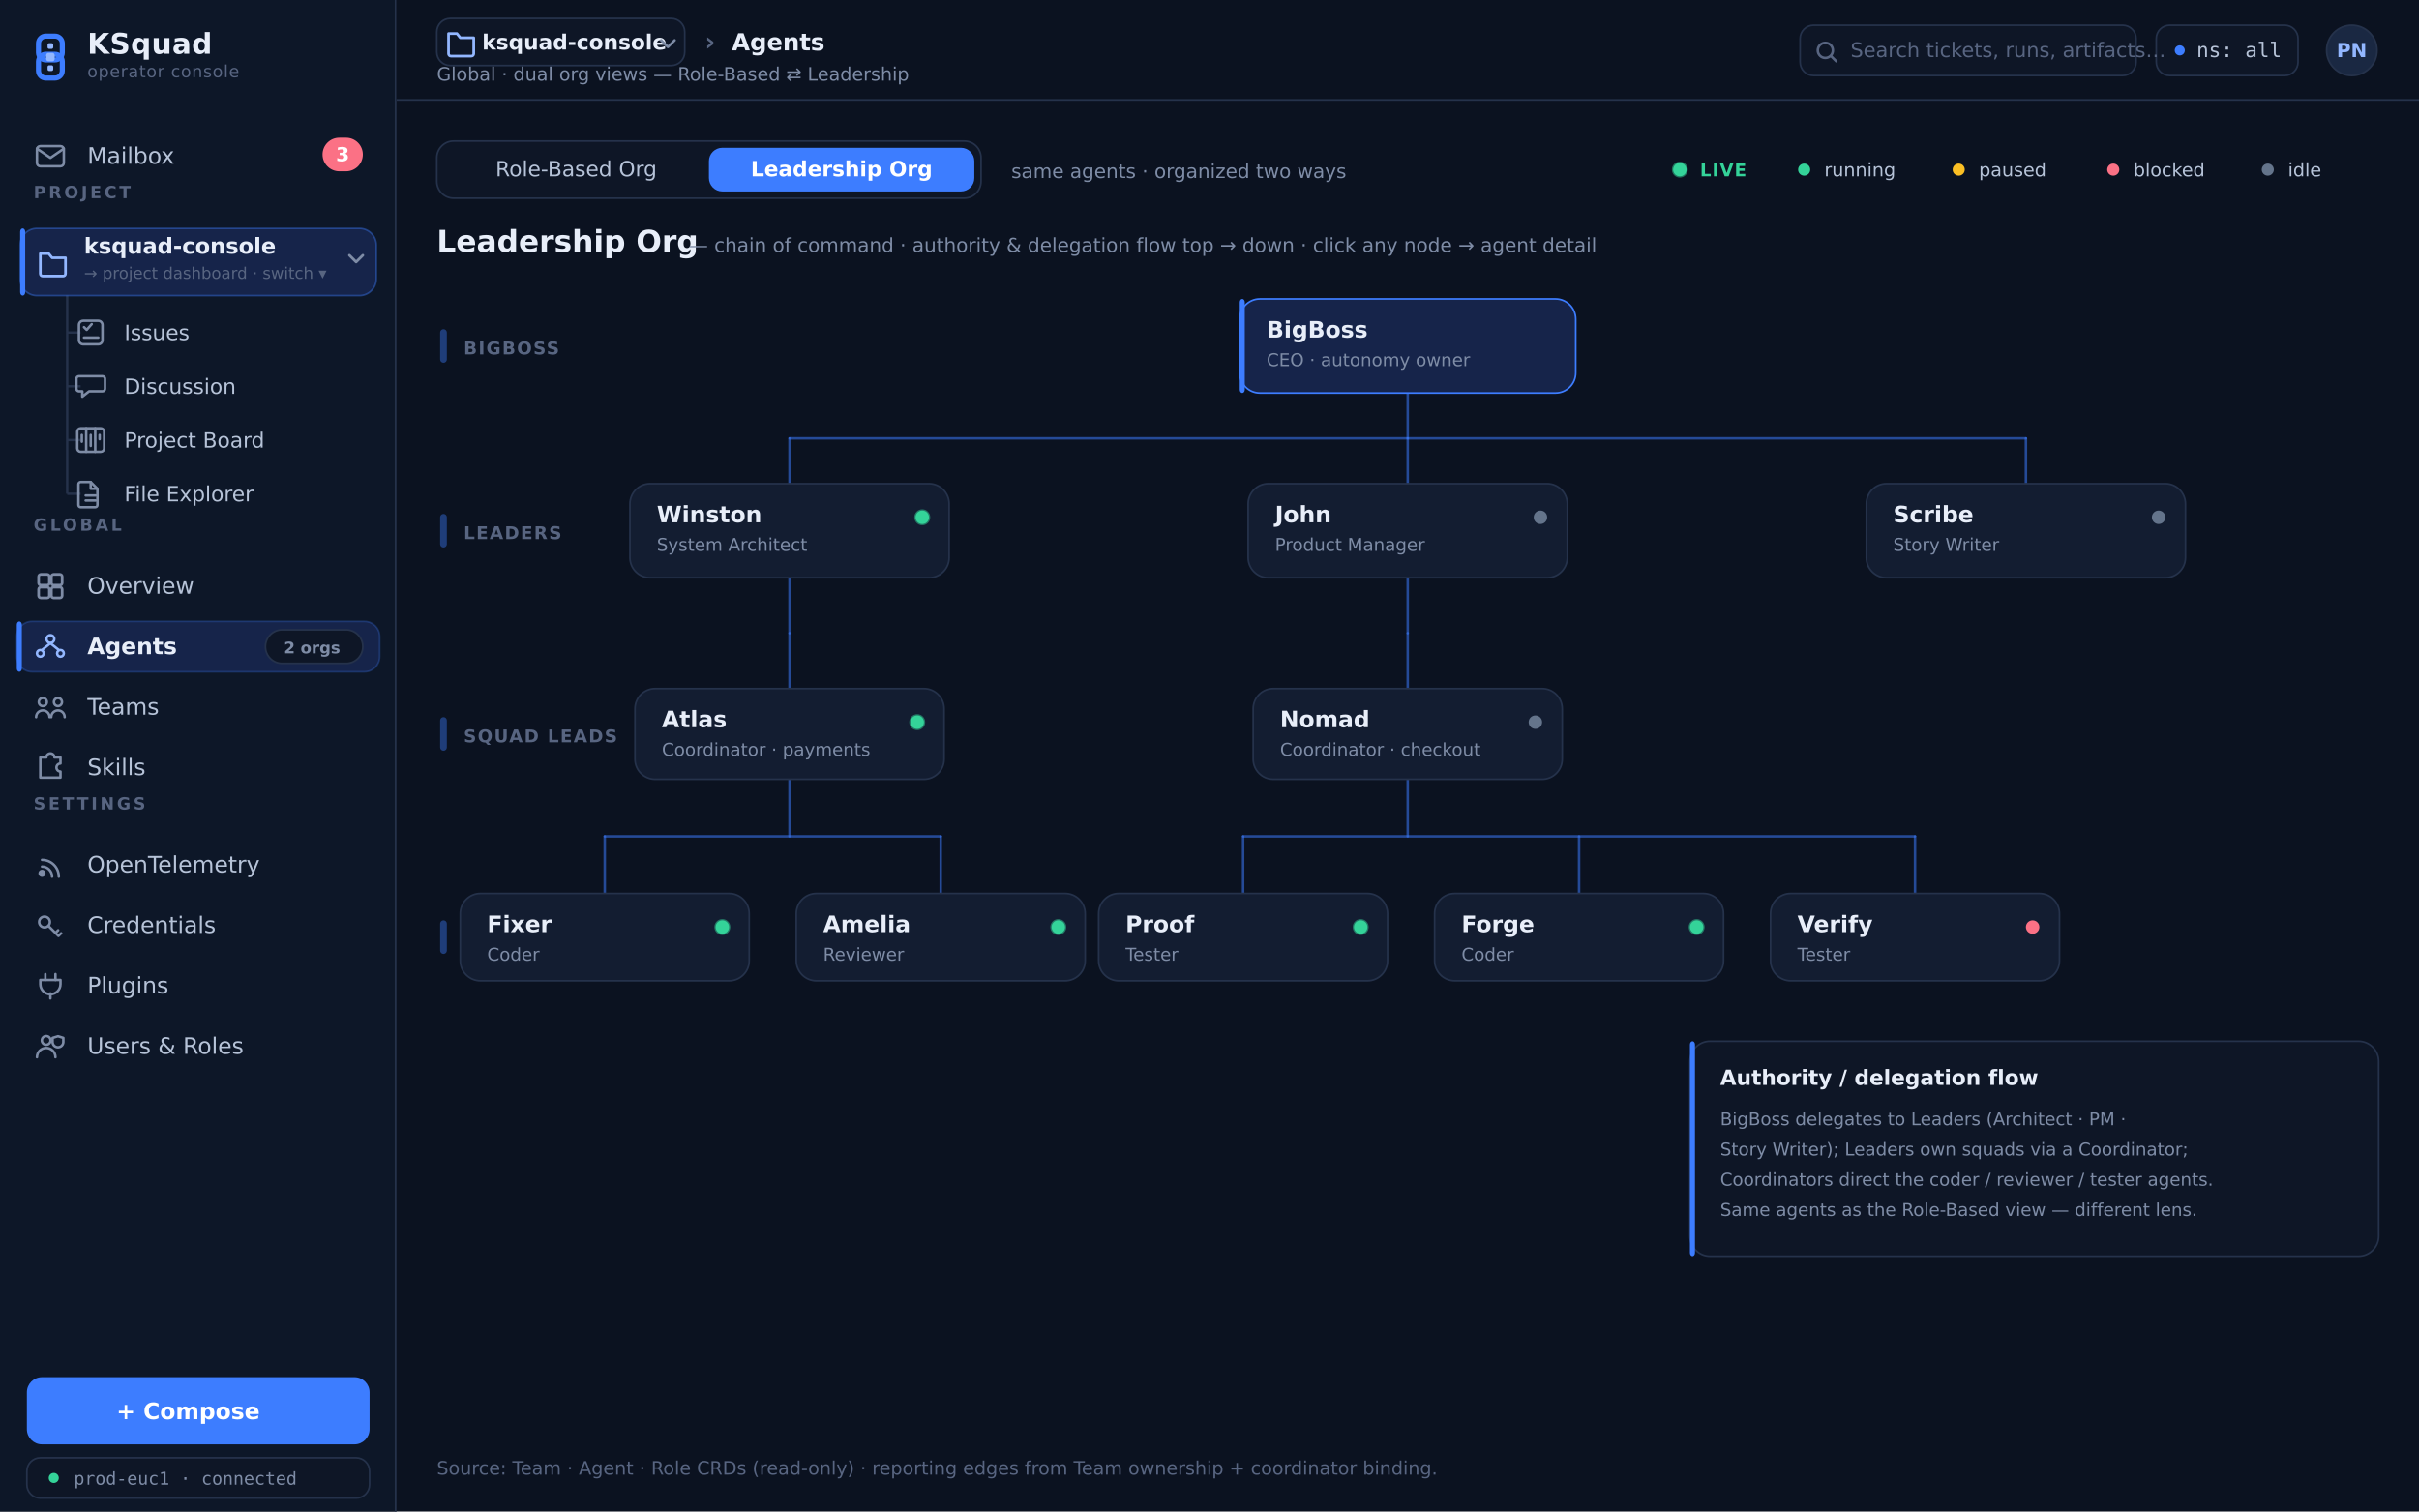
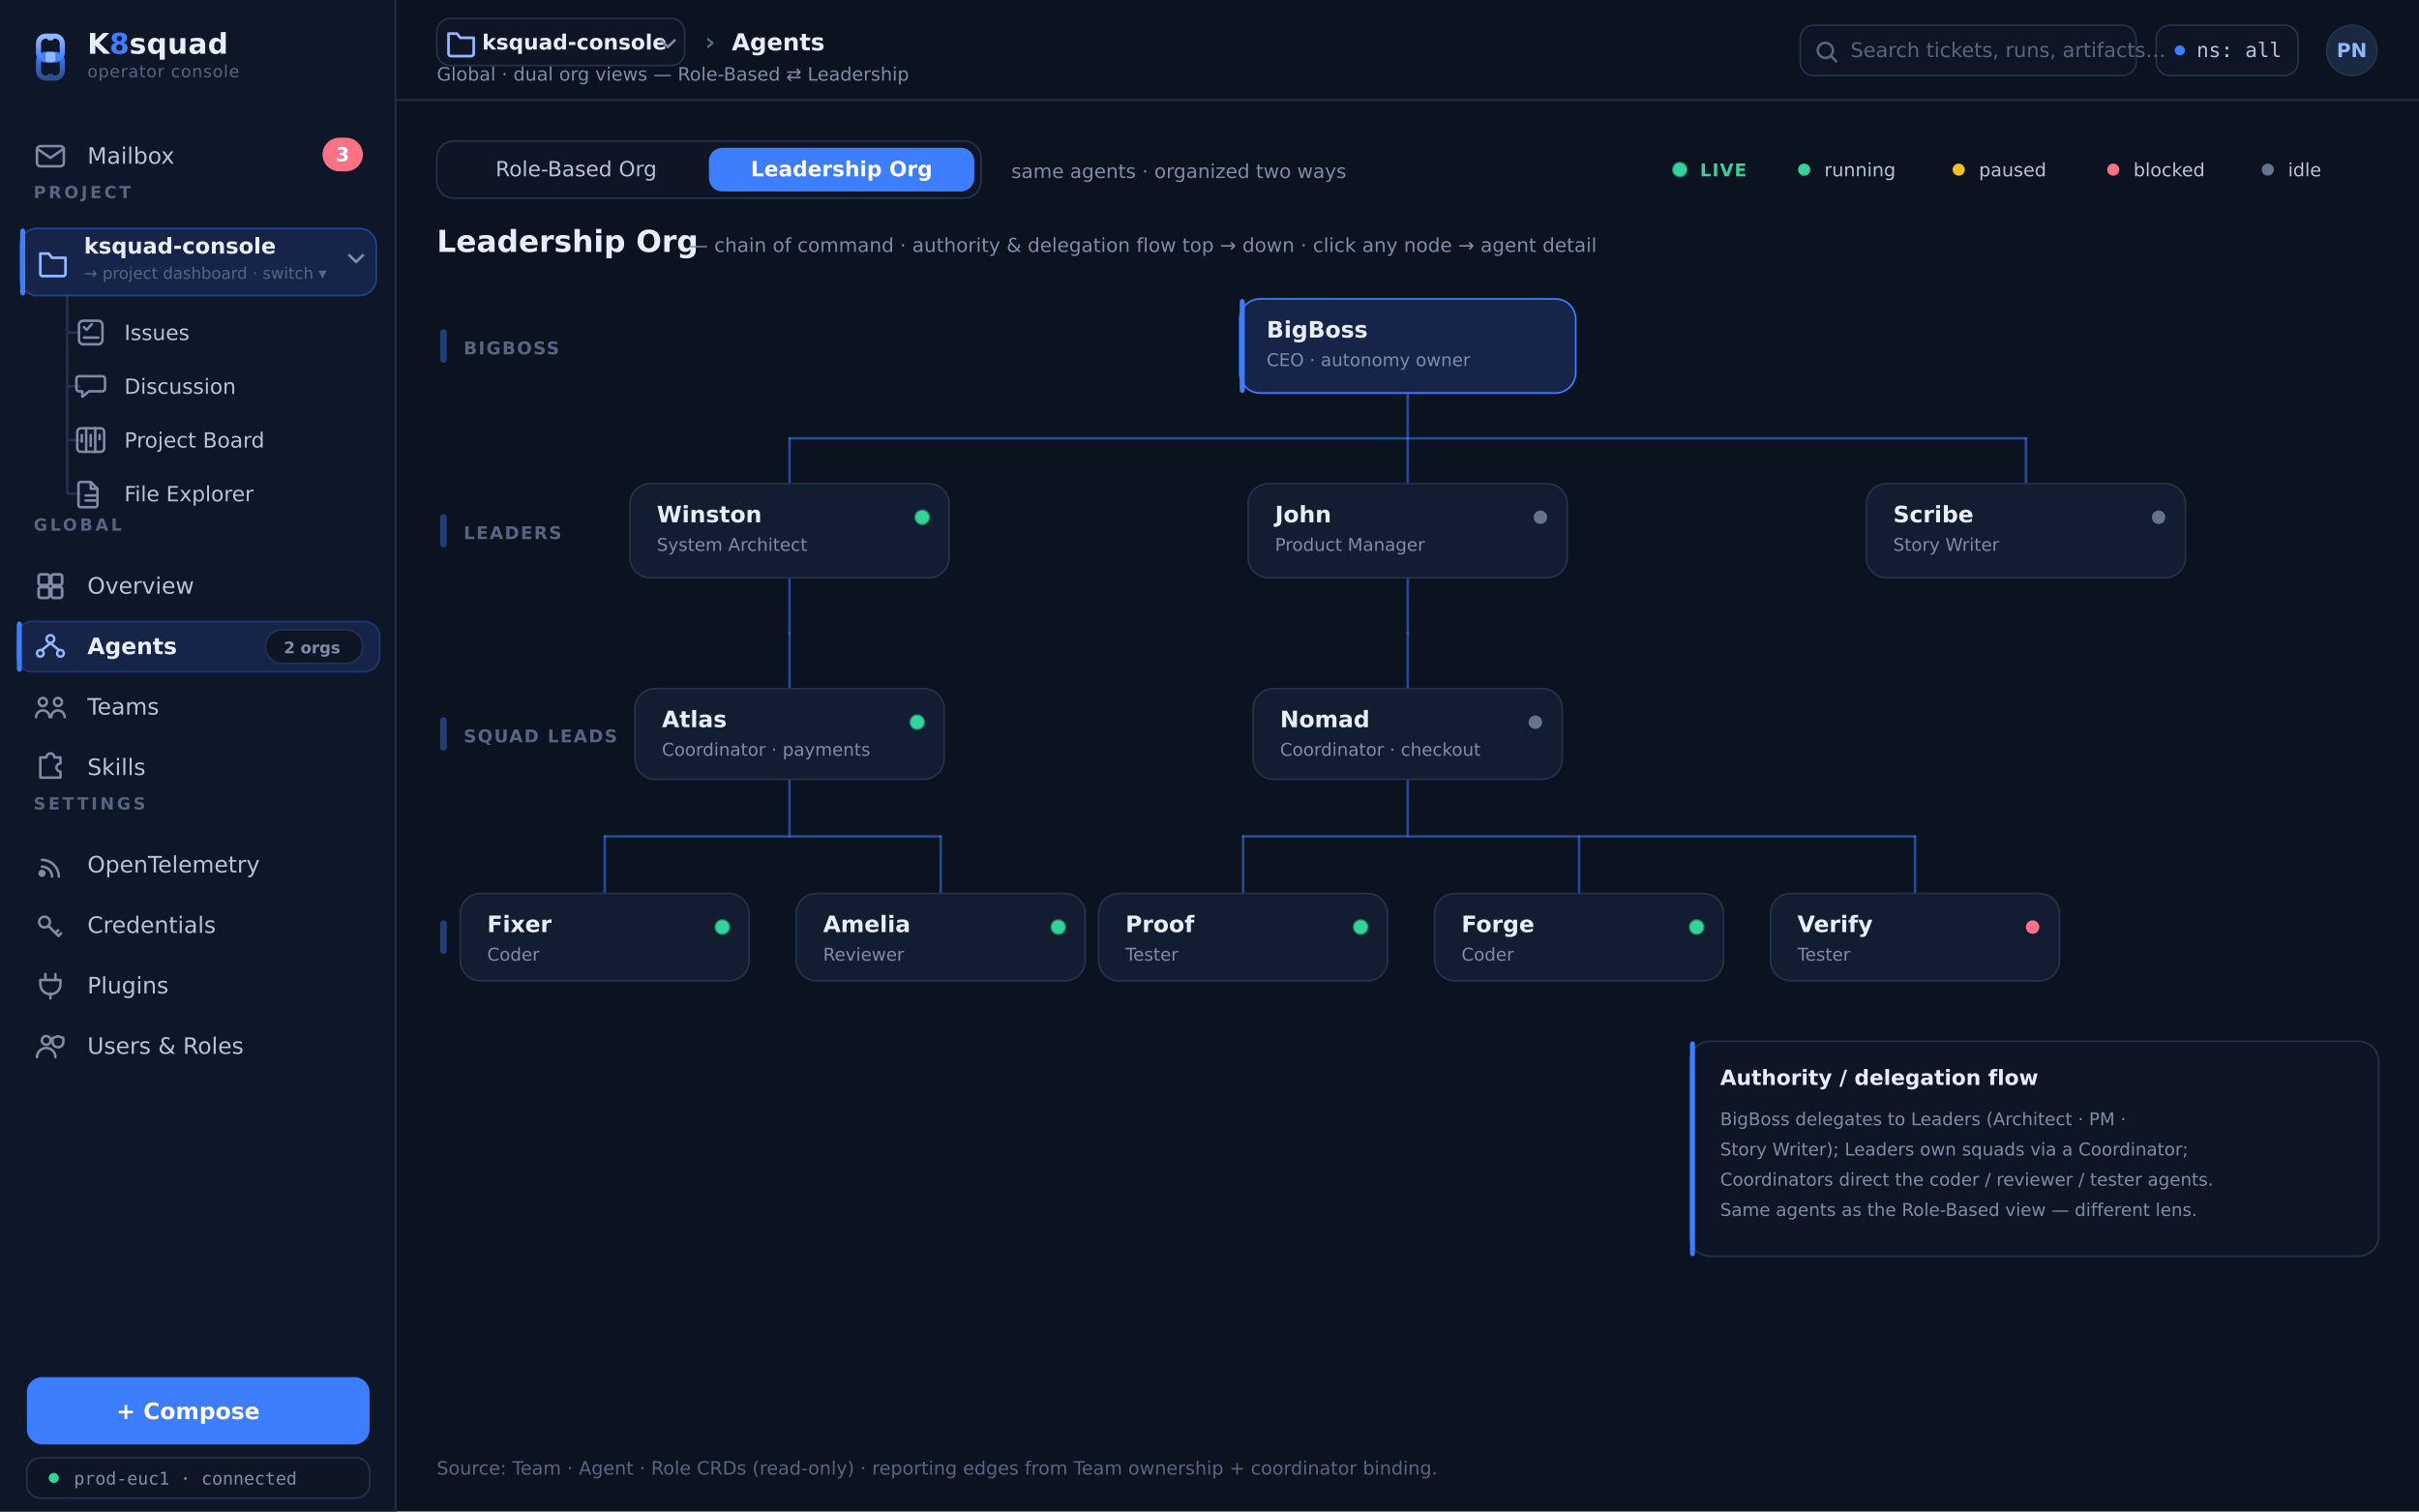
<svg xmlns="http://www.w3.org/2000/svg" width="1440" height="900" viewBox="0 0 1440 900" font-family="DejaVu Sans">
+   <defs>
+     <linearGradient id="ringTop" x1="0" y1="0" x2="0" y2="1">
+       <stop offset="0" stop-color="#93B7FF" />
+       <stop offset="1" stop-color="#3D7DFF" />
+     </linearGradient>
+     <linearGradient id="ringBot" x1="0" y1="0" x2="0" y2="1">
+       <stop offset="0" stop-color="#3D7DFF" />
+       <stop offset="1" stop-color="#2E4E8C" />
+     </linearGradient>
+   </defs>
  <rect x="0" y="0" width="1440" height="900" rx="0" ry="0" fill="#0B1220" stroke="none" stroke-width="1" />
  <rect x="0" y="0" width="236" height="900" rx="0" ry="0" fill="#0D1728" stroke="none" stroke-width="1" />
  <rect x="235" y="0" width="1" height="900" rx="0" ry="0" fill="#25324B" stroke="none" stroke-width="1" />
  <line x1="40" y1="170" x2="40" y2="294" stroke="#25324B" stroke-width="1.4" />
  <line x1="40" y1="294" x2="48" y2="294" stroke="#25324B" stroke-width="1.4" />
  <line x1="40" y1="262" x2="48" y2="262" stroke="#25324B" stroke-width="1.4" />
  <line x1="40" y1="230" x2="48" y2="230" stroke="#25324B" stroke-width="1.4" />
  <line x1="40" y1="198" x2="48" y2="198" stroke="#25324B" stroke-width="1.4" />
  <g transform="translate(30,34) scale(0.33735) translate(-50,-50)">
-     <rect x="29" y="45" width="42" height="42" rx="13" fill="none" stroke="#3D7DFF" stroke-width="9" />
-     <rect x="29" y="13" width="42" height="42" rx="13" fill="none" stroke="#3D7DFF" stroke-width="9" />
-     <rect x="45" y="25.5" width="10" height="10" rx="2.8" fill="#93B7FF" />
-     <rect x="45" y="64.5" width="10" height="10" rx="2.8" fill="#93B7FF" />
-     <rect x="42.5" y="42.5" width="15" height="15" rx="4.2" fill="#93B7FF" />
-   </g>
-   <text x="52" y="32" font-family="DejaVu Sans" font-size="17" fill="#E8EEF9" font-weight="700" text-anchor="start" letter-spacing="0.2">KSquad</text>
+     <rect x="29" y="45" width="42" height="42" rx="13" fill="none" stroke="url(#ringBot)" stroke-width="9" />
+     <rect x="29" y="13" width="42" height="42" rx="13" fill="none" stroke="url(#ringTop)" stroke-width="9" />
+     <rect x="41" y="41" width="18" height="18" rx="5" fill="#93B7FF" />
+     <rect x="44.5" y="9.5" width="11" height="11" rx="3" fill="#93B7FF" />
+     <rect x="44.5" y="79.5" width="11" height="11" rx="3" fill="#2E4E8C" />
+   </g>
+   <text x="52" y="32" font-family="DejaVu Sans" font-size="17" fill="#E8EEF9" font-weight="700" text-anchor="start" letter-spacing="0.2">K<tspan fill="#3D7DFF">8</tspan>squad</text>
  <text x="52" y="46" font-family="DejaVu Sans" font-size="10" fill="#586581" font-weight="400" text-anchor="start" letter-spacing="0.4">operator console</text>
  <g fill="none" stroke="#7E8CA6" stroke-width="1.5" stroke-linecap="round" stroke-linejoin="round">
    <rect x="22" y="87" width="16" height="12" rx="2" />
    <path d="M22 88.5 l8 5.5 l8 -5.5" />
  </g>
  <text x="52" y="97.5" font-family="DejaVu Sans" font-size="13.5" fill="#B6C3D8" font-weight="500" text-anchor="start">Mailbox</text>
  <rect x="192" y="82" width="24" height="20" rx="10" ry="10" fill="#FB7185" stroke="none" stroke-width="1" />
  <text x="204" y="96" font-family="DejaVu Sans" font-size="11.5" fill="#fff" font-weight="700" text-anchor="middle">3</text>
  <text x="20" y="118" font-family="DejaVu Sans" font-size="10" fill="#586581" font-weight="700" text-anchor="start" letter-spacing="1.6">PROJECT</text>
  <rect x="12" y="136" width="212" height="40" rx="10" ry="10" fill="#16244A" stroke="#3D7DFF66" stroke-width="1" />
  <rect x="12" y="136" width="3" height="40" rx="2" ry="2" fill="#3D7DFF" stroke="none" stroke-width="1" />
  <g fill="none" stroke="#93B7FF" stroke-width="1.6" stroke-linecap="round" stroke-linejoin="round">
    <path d="M24 151 h5 l2 2.5 h8 v9.5 a1.4 1.4 0 0 1 -1.4 1.4 h-12.2 a1.4 1.4 0 0 1 -1.4 -1.4 z" />
  </g>
  <text x="50" y="151" font-family="DejaVu Sans" font-size="13" fill="#E8EEF9" font-weight="700" text-anchor="start">ksquad-console</text>
  <text x="50" y="166" font-family="DejaVu Sans" font-size="9.5" fill="#586581" font-weight="400" text-anchor="start">→ project dashboard · switch ▾</text>
  <path d="M208 152 l4 4 l4 -4" fill="none" stroke="#7E8CA6" stroke-width="1.6" stroke-linecap="round" stroke-linejoin="round" />
  <g fill="none" stroke="#7E8CA6" stroke-width="1.5" stroke-linecap="round" stroke-linejoin="round">
    <rect x="47" y="191" width="14" height="14" rx="2.5" />
    <path d="M50 194.8 l1.6 1.6 l3 -3.4" />
    <line x1="50" y1="201" x2="58.5" y2="201" />
  </g>
  <text x="74" y="202.5" font-family="DejaVu Sans" font-size="12.5" fill="#B6C3D8" font-weight="500" text-anchor="start">Issues</text>
  <g fill="none" stroke="#7E8CA6" stroke-width="1.5" stroke-linecap="round" stroke-linejoin="round">
    <path d="M47 224 h14 a1.5 1.5 0 0 1 1.5 1.5 v6 a1.5 1.5 0 0 1 -1.5 1.5 h-8 l-4 3.2 v-3.2 h-2 a1.5 1.5 0 0 1 -1.5 -1.5 v-6 a1.5 1.5 0 0 1 1.5 -1.5 z" />
  </g>
  <text x="74" y="234.5" font-family="DejaVu Sans" font-size="12.5" fill="#B6C3D8" font-weight="500" text-anchor="start">Discussion</text>
  <g fill="none" stroke="#7E8CA6" stroke-width="1.5" stroke-linecap="round" stroke-linejoin="round">
    <rect x="46" y="255" width="16" height="14" rx="2" />
    <line x1="51.3" y1="255" x2="51.3" y2="269" />
    <line x1="56.7" y1="255" x2="56.7" y2="269" />
    <line x1="48.7" y1="259" x2="48.7" y2="263" />
    <line x1="54" y1="259" x2="54" y2="265.5" />
    <line x1="59.3" y1="259" x2="59.3" y2="261.5" />
  </g>
  <text x="74" y="266.5" font-family="DejaVu Sans" font-size="12.5" fill="#B6C3D8" font-weight="500" text-anchor="start">Project Board</text>
  <g fill="none" stroke="#7E8CA6" stroke-width="1.5" stroke-linecap="round" stroke-linejoin="round">
    <path d="M48 287 h6 l4 4 v9.7 a1.3 1.3 0 0 1 -1.3 1.3 h-8.7 a1.3 1.3 0 0 1 -1.3 -1.3 v-12.4 a1.3 1.3 0 0 1 1.3 -1.3 z" />
    <path d="M54 287 v4 h4" />
    <line x1="51" y1="295" x2="57" y2="295" />
    <line x1="51" y1="298" x2="57" y2="298" />
  </g>
  <text x="74" y="298.5" font-family="DejaVu Sans" font-size="12.5" fill="#B6C3D8" font-weight="500" text-anchor="start">File Explorer</text>
  <text x="20" y="316" font-family="DejaVu Sans" font-size="10" fill="#586581" font-weight="700" text-anchor="start" letter-spacing="1.6">GLOBAL</text>
  <g fill="none" stroke="#7E8CA6" stroke-width="1.6" stroke-linecap="round" stroke-linejoin="round">
    <rect x="23" y="342" width="6.4" height="6.4" rx="1.3" />
    <rect x="30.6" y="342" width="6.4" height="6.4" rx="1.3" />
    <rect x="23" y="349.6" width="6.4" height="6.4" rx="1.3" />
    <rect x="30.6" y="349.6" width="6.4" height="6.4" rx="1.3" />
  </g>
  <text x="52" y="353.5" font-family="DejaVu Sans" font-size="13.5" fill="#B6C3D8" font-weight="500" text-anchor="start">Overview</text>
  <rect x="10" y="370" width="216" height="30" rx="9" ry="9" fill="#16244A" stroke="#3D7DFF44" stroke-width="1" />
  <rect x="10" y="370" width="3" height="30" rx="2" ry="2" fill="#3D7DFF" stroke="none" stroke-width="1" />
  <g fill="none" stroke="#93B7FF" stroke-width="1.5" stroke-linecap="round" stroke-linejoin="round">
    <circle cx="30" cy="380.5" r="2.3" />
    <circle cx="24" cy="389" r="2" />
    <circle cx="36" cy="389" r="2" />
    <line x1="30" y1="383" x2="25" y2="387" />
    <line x1="30" y1="383" x2="35" y2="387" />
  </g>
  <text x="52" y="389.5" font-family="DejaVu Sans" font-size="13.5" fill="#E8EEF9" font-weight="600" text-anchor="start">Agents</text>
  <rect x="158" y="375" width="58" height="20" rx="10.0" ry="10.0" fill="#0E1626" stroke="#25324B" stroke-width="1" />
  <text x="169" y="389.0" font-family="DejaVu Sans" font-size="9.5" fill="#7E8CA6" font-weight="600" text-anchor="start">2 orgs</text>
  <g fill="none" stroke="#7E8CA6" stroke-width="1.5" stroke-linecap="round" stroke-linejoin="round">
    <circle cx="25.5" cy="418" r="2.4" />
    <path d="M21.5 427 a4 4 0 0 1 8 0" />
    <circle cx="34.5" cy="418" r="2.4" />
    <path d="M30.5 427 a4 4 0 0 1 8 0" />
  </g>
  <text x="52" y="425.5" font-family="DejaVu Sans" font-size="13.5" fill="#B6C3D8" font-weight="500" text-anchor="start">Teams</text>
  <g fill="none" stroke="#7E8CA6" stroke-width="1.5" stroke-linecap="round" stroke-linejoin="round">
    <path d="M24 451 h3.6 a2 2 0 1 1 4.8 0 h3.6 v3.6 a2 2 0 1 0 0 4.8 v3.6 h-12 z" />
  </g>
  <text x="52" y="461.5" font-family="DejaVu Sans" font-size="13.5" fill="#B6C3D8" font-weight="500" text-anchor="start">Skills</text>
  <text x="20" y="482" font-family="DejaVu Sans" font-size="10" fill="#586581" font-weight="700" text-anchor="start" letter-spacing="1.6">SETTINGS</text>
  <g fill="none" stroke="#7E8CA6" stroke-width="1.5" stroke-linecap="round" stroke-linejoin="round">
    <circle cx="25" cy="520" r="1.4" fill="#7E8CA6" />
    <path d="M25 516 a6 6 0 0 1 6 6" />
    <path d="M25 512 a10 10 0 0 1 10 10" />
  </g>
  <text x="52" y="519.5" font-family="DejaVu Sans" font-size="13.5" fill="#B6C3D8" font-weight="500" text-anchor="start">OpenTelemetry</text>
  <g fill="none" stroke="#7E8CA6" stroke-width="1.5" stroke-linecap="round" stroke-linejoin="round">
    <circle cx="26.5" cy="549" r="3.2" />
    <path d="M28.8 551.3 l6 6 M33 555.5 l1.6 -1.6 M34.8 557.3 l1.6 -1.6" />
  </g>
  <text x="52" y="555.5" font-family="DejaVu Sans" font-size="13.5" fill="#B6C3D8" font-weight="500" text-anchor="start">Credentials</text>
  <g fill="none" stroke="#7E8CA6" stroke-width="1.5" stroke-linecap="round" stroke-linejoin="round">
    <line x1="27" y1="580" x2="27" y2="583.5" />
    <line x1="33" y1="580" x2="33" y2="583.5" />
    <path d="M24 583.5 h12 v2.5 a6 6 0 0 1 -12 0 z" />
    <line x1="30" y1="591.5" x2="30" y2="594.5" />
  </g>
  <text x="52" y="591.5" font-family="DejaVu Sans" font-size="13.5" fill="#B6C3D8" font-weight="500" text-anchor="start">Plugins</text>
  <g fill="none" stroke="#7E8CA6" stroke-width="1.5" stroke-linecap="round" stroke-linejoin="round">
    <circle cx="27.5" cy="619.5" r="2.6" />
    <path d="M22 629.5 a5.5 5.5 0 0 1 11 0" />
    <path d="M34.5 617 l3.2 1 v2.6 a3.2 3.2 0 0 1 -3.2 3 a3.2 3.2 0 0 1 -3.2 -3 v-2.6 z" />
  </g>
  <text x="52" y="627.5" font-family="DejaVu Sans" font-size="13.5" fill="#B6C3D8" font-weight="500" text-anchor="start">Users &amp; Roles</text>
  <rect x="16" y="820" width="204" height="40" rx="9" ry="9" fill="#3D7DFF" stroke="none" stroke-width="1" />
  <text x="112" y="845" font-family="DejaVu Sans" font-size="13.5" fill="#fff" font-weight="600" text-anchor="middle">+  Compose</text>
  <rect x="16" y="868" width="204" height="24" rx="8" ry="8" fill="#0E1626" stroke="#25324B" stroke-width="1" />
  <circle cx="32" cy="880" r="3" fill="#34D399" />
  <text x="44" y="884" font-family="DejaVu Sans Mono" font-size="10.5" fill="#7E8CA6" font-weight="400" text-anchor="start">prod-euc1 · connected</text>
  <rect x="236" y="0" width="1204" height="60" rx="0" ry="0" fill="#0B1220" stroke="none" stroke-width="1" />
  <rect x="236" y="59" width="1204" height="1" rx="0" ry="0" fill="#25324B" stroke="none" stroke-width="1" />
  <rect x="260" y="11" width="147.6" height="28" rx="8" ry="8" fill="#0E1626" stroke="#25324B" stroke-width="1" />
  <g fill="none" stroke="#93B7FF" stroke-width="1.6" stroke-linecap="round" stroke-linejoin="round">
    <path d="M267 20 h5 l2 2.5 h8 v9.5 a1.4 1.4 0 0 1 -1.4 1.4 h-12.2 a1.4 1.4 0 0 1 -1.4 -1.4 z" />
  </g>
  <text x="287" y="29.5" font-family="DejaVu Sans" font-size="12.5" fill="#E8EEF9" font-weight="600" text-anchor="start">ksquad-console</text>
  <path d="M393.6 24 l4 4 l4 -4" fill="none" stroke="#7E8CA6" stroke-width="1.5" stroke-linecap="round" stroke-linejoin="round" />
  <text x="419.6" y="30" font-family="DejaVu Sans" font-size="15" fill="#586581" font-weight="600" text-anchor="start">›</text>
  <text x="435.6" y="30" font-family="DejaVu Sans" font-size="14" fill="#E8EEF9" font-weight="700" text-anchor="start">Agents</text>
  <text x="260" y="48" font-family="DejaVu Sans" font-size="11" fill="#7E8CA6" font-weight="400" text-anchor="start">Global · dual org views — Role-Based ⇄ Leadership</text>
  <circle cx="1400" cy="30" r="15" fill="#1A2842" stroke="#25324B" />
  <text x="1400" y="34" font-family="DejaVu Sans" font-size="11.5" fill="#93B7FF" font-weight="700" text-anchor="middle">PN</text>
  <rect x="1283.6" y="15" width="84.4" height="30" rx="8" ry="8" fill="#0E1626" stroke="#25324B" stroke-width="1" />
  <circle cx="1297.6" cy="30" r="3" fill="#3D7DFF" />
  <text x="1307.6" y="34" font-family="DejaVu Sans Mono" font-size="12" fill="#B6C3D8" font-weight="400" text-anchor="start">ns: all</text>
  <rect x="1071.6" y="15" width="200" height="30" rx="8" ry="8" fill="#0E1626" stroke="#25324B" stroke-width="1" />
  <circle cx="1086.6" cy="30" r="4.5" fill="none" stroke="#586581" stroke-width="1.5" />
  <path d="M1090.1 33.5 l3 3" stroke="#586581" stroke-width="1.5" stroke-linecap="round" />
  <text x="1101.6" y="34" font-family="DejaVu Sans" font-size="12" fill="#586581" font-weight="400" text-anchor="start">Search tickets, runs, artifacts…</text>
  <rect x="260" y="84" width="324" height="34" rx="10" ry="10" fill="#0E1626" stroke="#25324B" stroke-width="1" />
  <text x="343.0" y="105" font-family="DejaVu Sans" font-size="12.5" fill="#B6C3D8" font-weight="500" text-anchor="middle">Role-Based Org</text>
  <rect x="422" y="88" width="158" height="26" rx="8" ry="8" fill="#3D7DFF" stroke="none" stroke-width="1" />
  <text x="501.0" y="105" font-family="DejaVu Sans" font-size="12.5" fill="#fff" font-weight="700" text-anchor="middle">Leadership Org</text>
  <text x="602" y="106" font-family="DejaVu Sans" font-size="11.5" fill="#7E8CA6" font-weight="400" text-anchor="start">same agents · organized two ways</text>
  <circle cx="1000" cy="101" r="4" fill="#34D399" />
  <circle cx="1000" cy="101" r="4" fill="none" stroke="#34D399" stroke-width="1.5" opacity="0.5">
    <animate attributeName="r" from="4" to="9" dur="1.6s" repeatCount="indefinite" />
    <animate attributeName="opacity" from="0.5" to="0" dur="1.6s" repeatCount="indefinite" />
  </circle>
  <text x="1012" y="105" font-family="DejaVu Sans" font-size="10.5" fill="#34D399" font-weight="700" text-anchor="start" letter-spacing="0.6">LIVE</text>
  <circle cx="1074" cy="101" r="3.6" fill="#34D399" />
  <text x="1086" y="105" font-family="DejaVu Sans" font-size="11" fill="#B6C3D8" font-weight="500" text-anchor="start">running</text>
  <circle cx="1166" cy="101" r="3.6" fill="#FBBF24" />
  <text x="1178" y="105" font-family="DejaVu Sans" font-size="11" fill="#B6C3D8" font-weight="500" text-anchor="start">paused</text>
  <circle cx="1258" cy="101" r="3.6" fill="#FB7185" />
  <text x="1270" y="105" font-family="DejaVu Sans" font-size="11" fill="#B6C3D8" font-weight="500" text-anchor="start">blocked</text>
  <circle cx="1350" cy="101" r="3.6" fill="#64748B" />
  <text x="1362" y="105" font-family="DejaVu Sans" font-size="11" fill="#B6C3D8" font-weight="500" text-anchor="start">idle</text>
  <text x="260" y="150" font-family="DejaVu Sans" font-size="18" fill="#E8EEF9" font-weight="700" text-anchor="start">Leadership Org</text>
  <text x="410" y="150" font-family="DejaVu Sans" font-size="11.5" fill="#7E8CA6" font-weight="400" text-anchor="start">— chain of command · authority &amp; delegation flow top → down · click any node → agent detail</text>
  <g stroke="#3D7DFF88" stroke-width="1.5" fill="none" stroke-linecap="round">
    <path d="M838 234 V261.0" />
    <path d="M470 261.0 H1206" />
    <path d="M470 261.0 V288" />
    <path d="M838 261.0 V288" />
    <path d="M1206 261.0 V288" />
  </g>
  <g stroke="#3D7DFF88" stroke-width="1.5" fill="none" stroke-linecap="round">
    <path d="M470 344 V377.0" />
    <path d="M470 377.0 V410" />
  </g>
  <g stroke="#3D7DFF88" stroke-width="1.5" fill="none" stroke-linecap="round">
    <path d="M838 344 V377.0" />
    <path d="M838 377.0 V410" />
  </g>
  <g stroke="#3D7DFF88" stroke-width="1.5" fill="none" stroke-linecap="round">
    <path d="M470 464 V498.0" />
    <path d="M360 498.0 H560" />
    <path d="M360 498.0 V532" />
    <path d="M560 498.0 V532" />
  </g>
  <g stroke="#3D7DFF88" stroke-width="1.5" fill="none" stroke-linecap="round">
    <path d="M838 464 V498.0" />
    <path d="M740 498.0 H1140" />
    <path d="M740 498.0 V532" />
    <path d="M940 498.0 V532" />
    <path d="M1140 498.0 V532" />
  </g>
  <rect x="262" y="196" width="4" height="20" rx="2" ry="2" fill="#3D7DFF66" stroke="none" stroke-width="1" />
  <text x="276" y="211" font-family="DejaVu Sans" font-size="10.5" fill="#586581" font-weight="700" text-anchor="start" letter-spacing="0.8">BIGBOSS</text>
  <rect x="262" y="306" width="4" height="20" rx="2" ry="2" fill="#3D7DFF66" stroke="none" stroke-width="1" />
  <text x="276" y="321" font-family="DejaVu Sans" font-size="10.5" fill="#586581" font-weight="700" text-anchor="start" letter-spacing="0.8">LEADERS</text>
  <rect x="262" y="427" width="4" height="20" rx="2" ry="2" fill="#3D7DFF66" stroke="none" stroke-width="1" />
  <text x="276" y="442" font-family="DejaVu Sans" font-size="10.5" fill="#586581" font-weight="700" text-anchor="start" letter-spacing="0.8">SQUAD LEADS</text>
  <rect x="262" y="548" width="4" height="20" rx="2" ry="2" fill="#3D7DFF66" stroke="none" stroke-width="1" />
  <text x="276" y="563" font-family="DejaVu Sans" font-size="10.5" fill="#586581" font-weight="700" text-anchor="start" letter-spacing="0.8">AGENTS</text>
  <rect x="738.0" y="178" width="200" height="56" rx="12" ry="12" fill="#16244A" stroke="#3D7DFF" stroke-width="1" />
  <rect x="738.0" y="178" width="3" height="56" rx="2" ry="2" fill="#3D7DFF" stroke="none" stroke-width="1" />
  <text x="754.0" y="201" font-family="DejaVu Sans" font-size="13.5" fill="#E8EEF9" font-weight="700" text-anchor="start">BigBoss</text>
  <text x="754.0" y="218" font-family="DejaVu Sans" font-size="10.5" fill="#7E8CA6" font-weight="400" text-anchor="start">CEO · autonomy owner</text>
  <rect x="375.0" y="288" width="190" height="56" rx="12" ry="12" fill="#131D31" stroke="#25324B" stroke-width="1" />
  <text x="391.0" y="311" font-family="DejaVu Sans" font-size="13.5" fill="#E8EEF9" font-weight="700" text-anchor="start">Winston</text>
  <text x="391.0" y="328" font-family="DejaVu Sans" font-size="10.5" fill="#7E8CA6" font-weight="400" text-anchor="start">System Architect</text>
  <circle cx="549.0" cy="308" r="4" fill="#34D399" />
  <circle cx="549.0" cy="308" r="4" fill="none" stroke="#34D399" stroke-width="1.5" opacity="0.5">
    <animate attributeName="r" from="4" to="9" dur="1.6s" repeatCount="indefinite" />
    <animate attributeName="opacity" from="0.5" to="0" dur="1.6s" repeatCount="indefinite" />
  </circle>
  <rect x="743.0" y="288" width="190" height="56" rx="12" ry="12" fill="#131D31" stroke="#25324B" stroke-width="1" />
  <text x="759.0" y="311" font-family="DejaVu Sans" font-size="13.5" fill="#E8EEF9" font-weight="700" text-anchor="start">John</text>
  <text x="759.0" y="328" font-family="DejaVu Sans" font-size="10.5" fill="#7E8CA6" font-weight="400" text-anchor="start">Product Manager</text>
  <circle cx="917.0" cy="308" r="4" fill="#64748B" />
  <rect x="1111.0" y="288" width="190" height="56" rx="12" ry="12" fill="#131D31" stroke="#25324B" stroke-width="1" />
  <text x="1127.0" y="311" font-family="DejaVu Sans" font-size="13.5" fill="#E8EEF9" font-weight="700" text-anchor="start">Scribe</text>
  <text x="1127.0" y="328" font-family="DejaVu Sans" font-size="10.5" fill="#7E8CA6" font-weight="400" text-anchor="start">Story Writer</text>
  <circle cx="1285.0" cy="308" r="4" fill="#64748B" />
  <rect x="378.0" y="410" width="184" height="54" rx="12" ry="12" fill="#131D31" stroke="#25324B" stroke-width="1" />
  <text x="394.0" y="433" font-family="DejaVu Sans" font-size="13.5" fill="#E8EEF9" font-weight="700" text-anchor="start">Atlas</text>
  <text x="394.0" y="450" font-family="DejaVu Sans" font-size="10.5" fill="#7E8CA6" font-weight="400" text-anchor="start">Coordinator · payments</text>
  <circle cx="546.0" cy="430" r="4" fill="#34D399" />
  <circle cx="546.0" cy="430" r="4" fill="none" stroke="#34D399" stroke-width="1.5" opacity="0.5">
    <animate attributeName="r" from="4" to="9" dur="1.6s" repeatCount="indefinite" />
    <animate attributeName="opacity" from="0.5" to="0" dur="1.6s" repeatCount="indefinite" />
  </circle>
  <rect x="746.0" y="410" width="184" height="54" rx="12" ry="12" fill="#131D31" stroke="#25324B" stroke-width="1" />
  <text x="762.0" y="433" font-family="DejaVu Sans" font-size="13.5" fill="#E8EEF9" font-weight="700" text-anchor="start">Nomad</text>
  <text x="762.0" y="450" font-family="DejaVu Sans" font-size="10.5" fill="#7E8CA6" font-weight="400" text-anchor="start">Coordinator · checkout</text>
  <circle cx="914.0" cy="430" r="4" fill="#64748B" />
  <rect x="274.0" y="532" width="172" height="52" rx="12" ry="12" fill="#131D31" stroke="#25324B" stroke-width="1" />
  <text x="290.0" y="555" font-family="DejaVu Sans" font-size="13.5" fill="#E8EEF9" font-weight="700" text-anchor="start">Fixer</text>
  <text x="290.0" y="572" font-family="DejaVu Sans" font-size="10.5" fill="#7E8CA6" font-weight="400" text-anchor="start">Coder</text>
  <circle cx="430.0" cy="552" r="4" fill="#34D399" />
  <circle cx="430.0" cy="552" r="4" fill="none" stroke="#34D399" stroke-width="1.5" opacity="0.5">
    <animate attributeName="r" from="4" to="9" dur="1.6s" repeatCount="indefinite" />
    <animate attributeName="opacity" from="0.5" to="0" dur="1.6s" repeatCount="indefinite" />
  </circle>
  <rect x="474.0" y="532" width="172" height="52" rx="12" ry="12" fill="#131D31" stroke="#25324B" stroke-width="1" />
  <text x="490.0" y="555" font-family="DejaVu Sans" font-size="13.5" fill="#E8EEF9" font-weight="700" text-anchor="start">Amelia</text>
  <text x="490.0" y="572" font-family="DejaVu Sans" font-size="10.5" fill="#7E8CA6" font-weight="400" text-anchor="start">Reviewer</text>
  <circle cx="630.0" cy="552" r="4" fill="#34D399" />
  <circle cx="630.0" cy="552" r="4" fill="none" stroke="#34D399" stroke-width="1.5" opacity="0.5">
    <animate attributeName="r" from="4" to="9" dur="1.6s" repeatCount="indefinite" />
    <animate attributeName="opacity" from="0.5" to="0" dur="1.6s" repeatCount="indefinite" />
  </circle>
  <rect x="654.0" y="532" width="172" height="52" rx="12" ry="12" fill="#131D31" stroke="#25324B" stroke-width="1" />
  <text x="670.0" y="555" font-family="DejaVu Sans" font-size="13.5" fill="#E8EEF9" font-weight="700" text-anchor="start">Proof</text>
  <text x="670.0" y="572" font-family="DejaVu Sans" font-size="10.5" fill="#7E8CA6" font-weight="400" text-anchor="start">Tester</text>
  <circle cx="810.0" cy="552" r="4" fill="#34D399" />
  <circle cx="810.0" cy="552" r="4" fill="none" stroke="#34D399" stroke-width="1.5" opacity="0.5">
    <animate attributeName="r" from="4" to="9" dur="1.6s" repeatCount="indefinite" />
    <animate attributeName="opacity" from="0.5" to="0" dur="1.6s" repeatCount="indefinite" />
  </circle>
  <rect x="854.0" y="532" width="172" height="52" rx="12" ry="12" fill="#131D31" stroke="#25324B" stroke-width="1" />
  <text x="870.0" y="555" font-family="DejaVu Sans" font-size="13.5" fill="#E8EEF9" font-weight="700" text-anchor="start">Forge</text>
  <text x="870.0" y="572" font-family="DejaVu Sans" font-size="10.5" fill="#7E8CA6" font-weight="400" text-anchor="start">Coder</text>
  <circle cx="1010.0" cy="552" r="4" fill="#34D399" />
  <circle cx="1010.0" cy="552" r="4" fill="none" stroke="#34D399" stroke-width="1.5" opacity="0.5">
    <animate attributeName="r" from="4" to="9" dur="1.6s" repeatCount="indefinite" />
    <animate attributeName="opacity" from="0.5" to="0" dur="1.6s" repeatCount="indefinite" />
  </circle>
  <rect x="1054.0" y="532" width="172" height="52" rx="12" ry="12" fill="#131D31" stroke="#25324B" stroke-width="1" />
  <text x="1070.0" y="555" font-family="DejaVu Sans" font-size="13.5" fill="#E8EEF9" font-weight="700" text-anchor="start">Verify</text>
  <text x="1070.0" y="572" font-family="DejaVu Sans" font-size="10.5" fill="#7E8CA6" font-weight="400" text-anchor="start">Tester</text>
  <circle cx="1210.0" cy="552" r="4" fill="#FB7185" />
  <rect x="1006" y="620" width="410" height="128" rx="12" ry="12" fill="#0E1626" stroke="#25324B" stroke-width="1" />
  <rect x="1006" y="620" width="3" height="128" rx="2" ry="2" fill="#3D7DFF" stroke="none" stroke-width="1" />
  <text x="1024" y="646" font-family="DejaVu Sans" font-size="12.5" fill="#E8EEF9" font-weight="700" text-anchor="start">Authority / delegation flow</text>
  <text x="1024" y="670" font-family="DejaVu Sans" font-size="10.5" fill="#7E8CA6" font-weight="400" text-anchor="start">BigBoss delegates to Leaders (Architect · PM ·</text>
  <text x="1024" y="688" font-family="DejaVu Sans" font-size="10.5" fill="#7E8CA6" font-weight="400" text-anchor="start">Story Writer); Leaders own squads via a Coordinator;</text>
  <text x="1024" y="706" font-family="DejaVu Sans" font-size="10.5" fill="#7E8CA6" font-weight="400" text-anchor="start">Coordinators direct the coder / reviewer / tester agents.</text>
  <text x="1024" y="724" font-family="DejaVu Sans" font-size="10.5" fill="#7E8CA6" font-weight="400" text-anchor="start">Same agents as the Role-Based view — different lens.</text>
  <text x="260" y="878" font-family="DejaVu Sans" font-size="11" fill="#586581" font-weight="400" text-anchor="start">Source: Team · Agent · Role CRDs (read-only) · reporting edges from Team ownership + coordinator binding.</text>
</svg>
